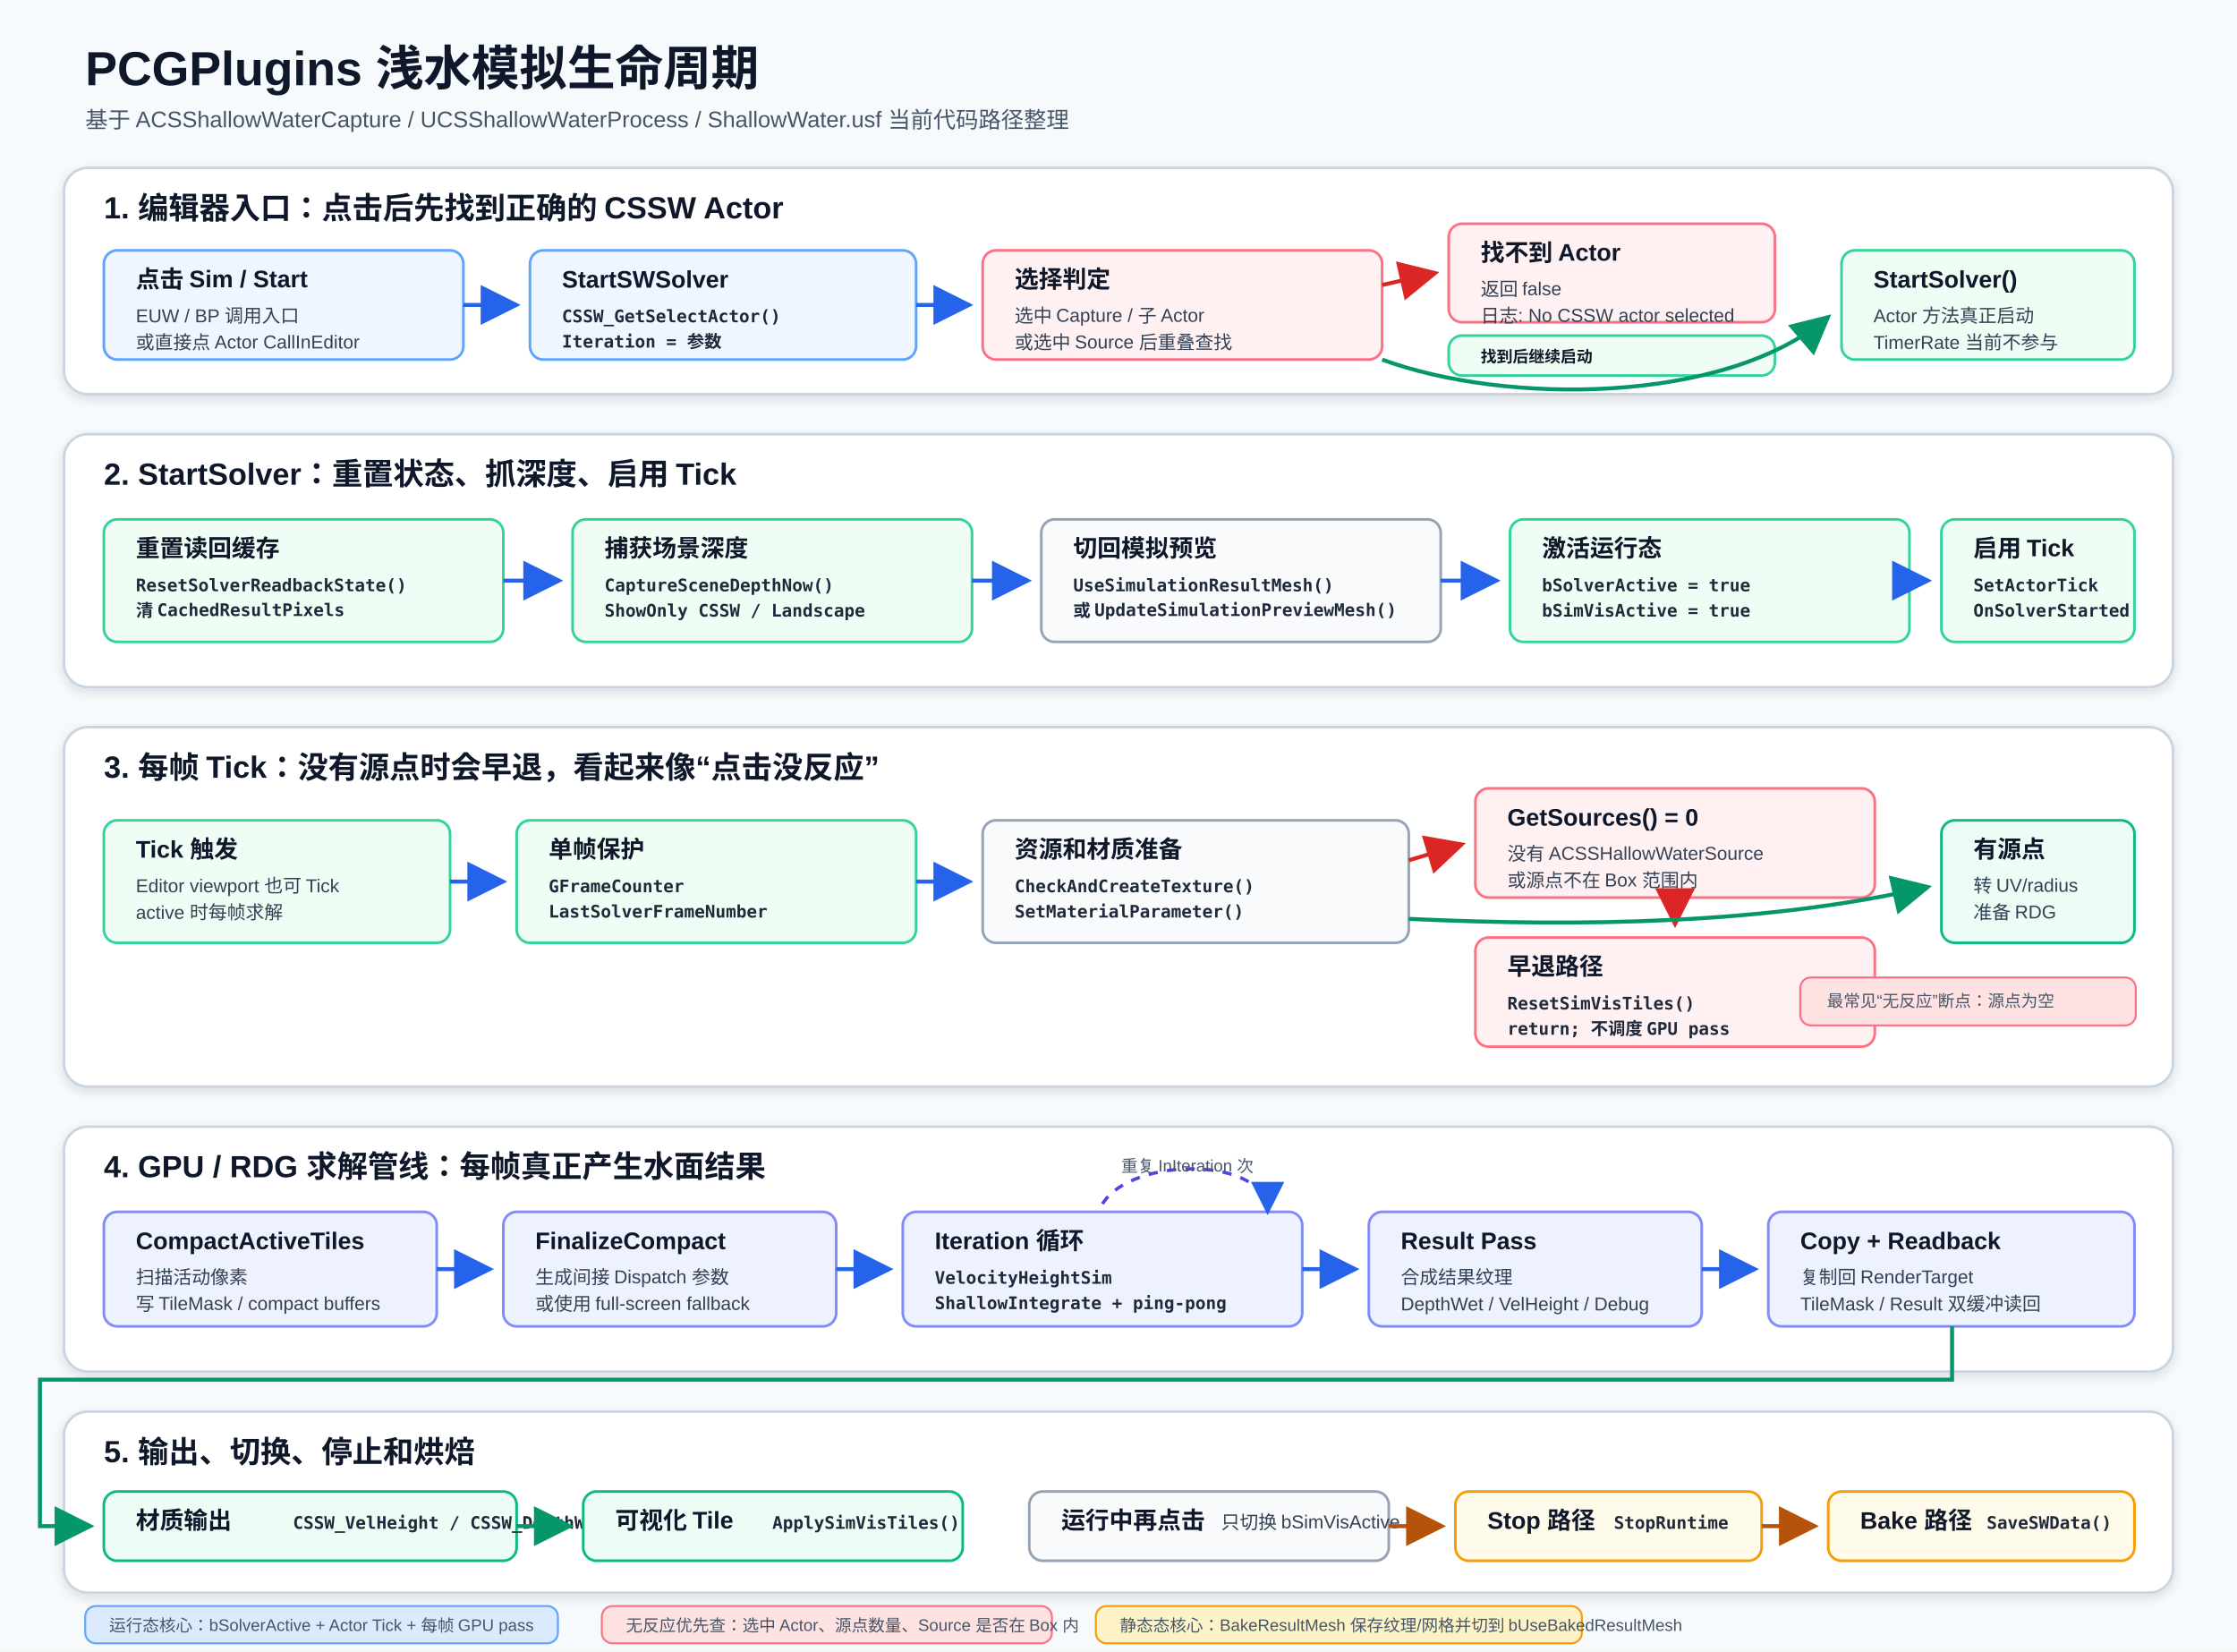
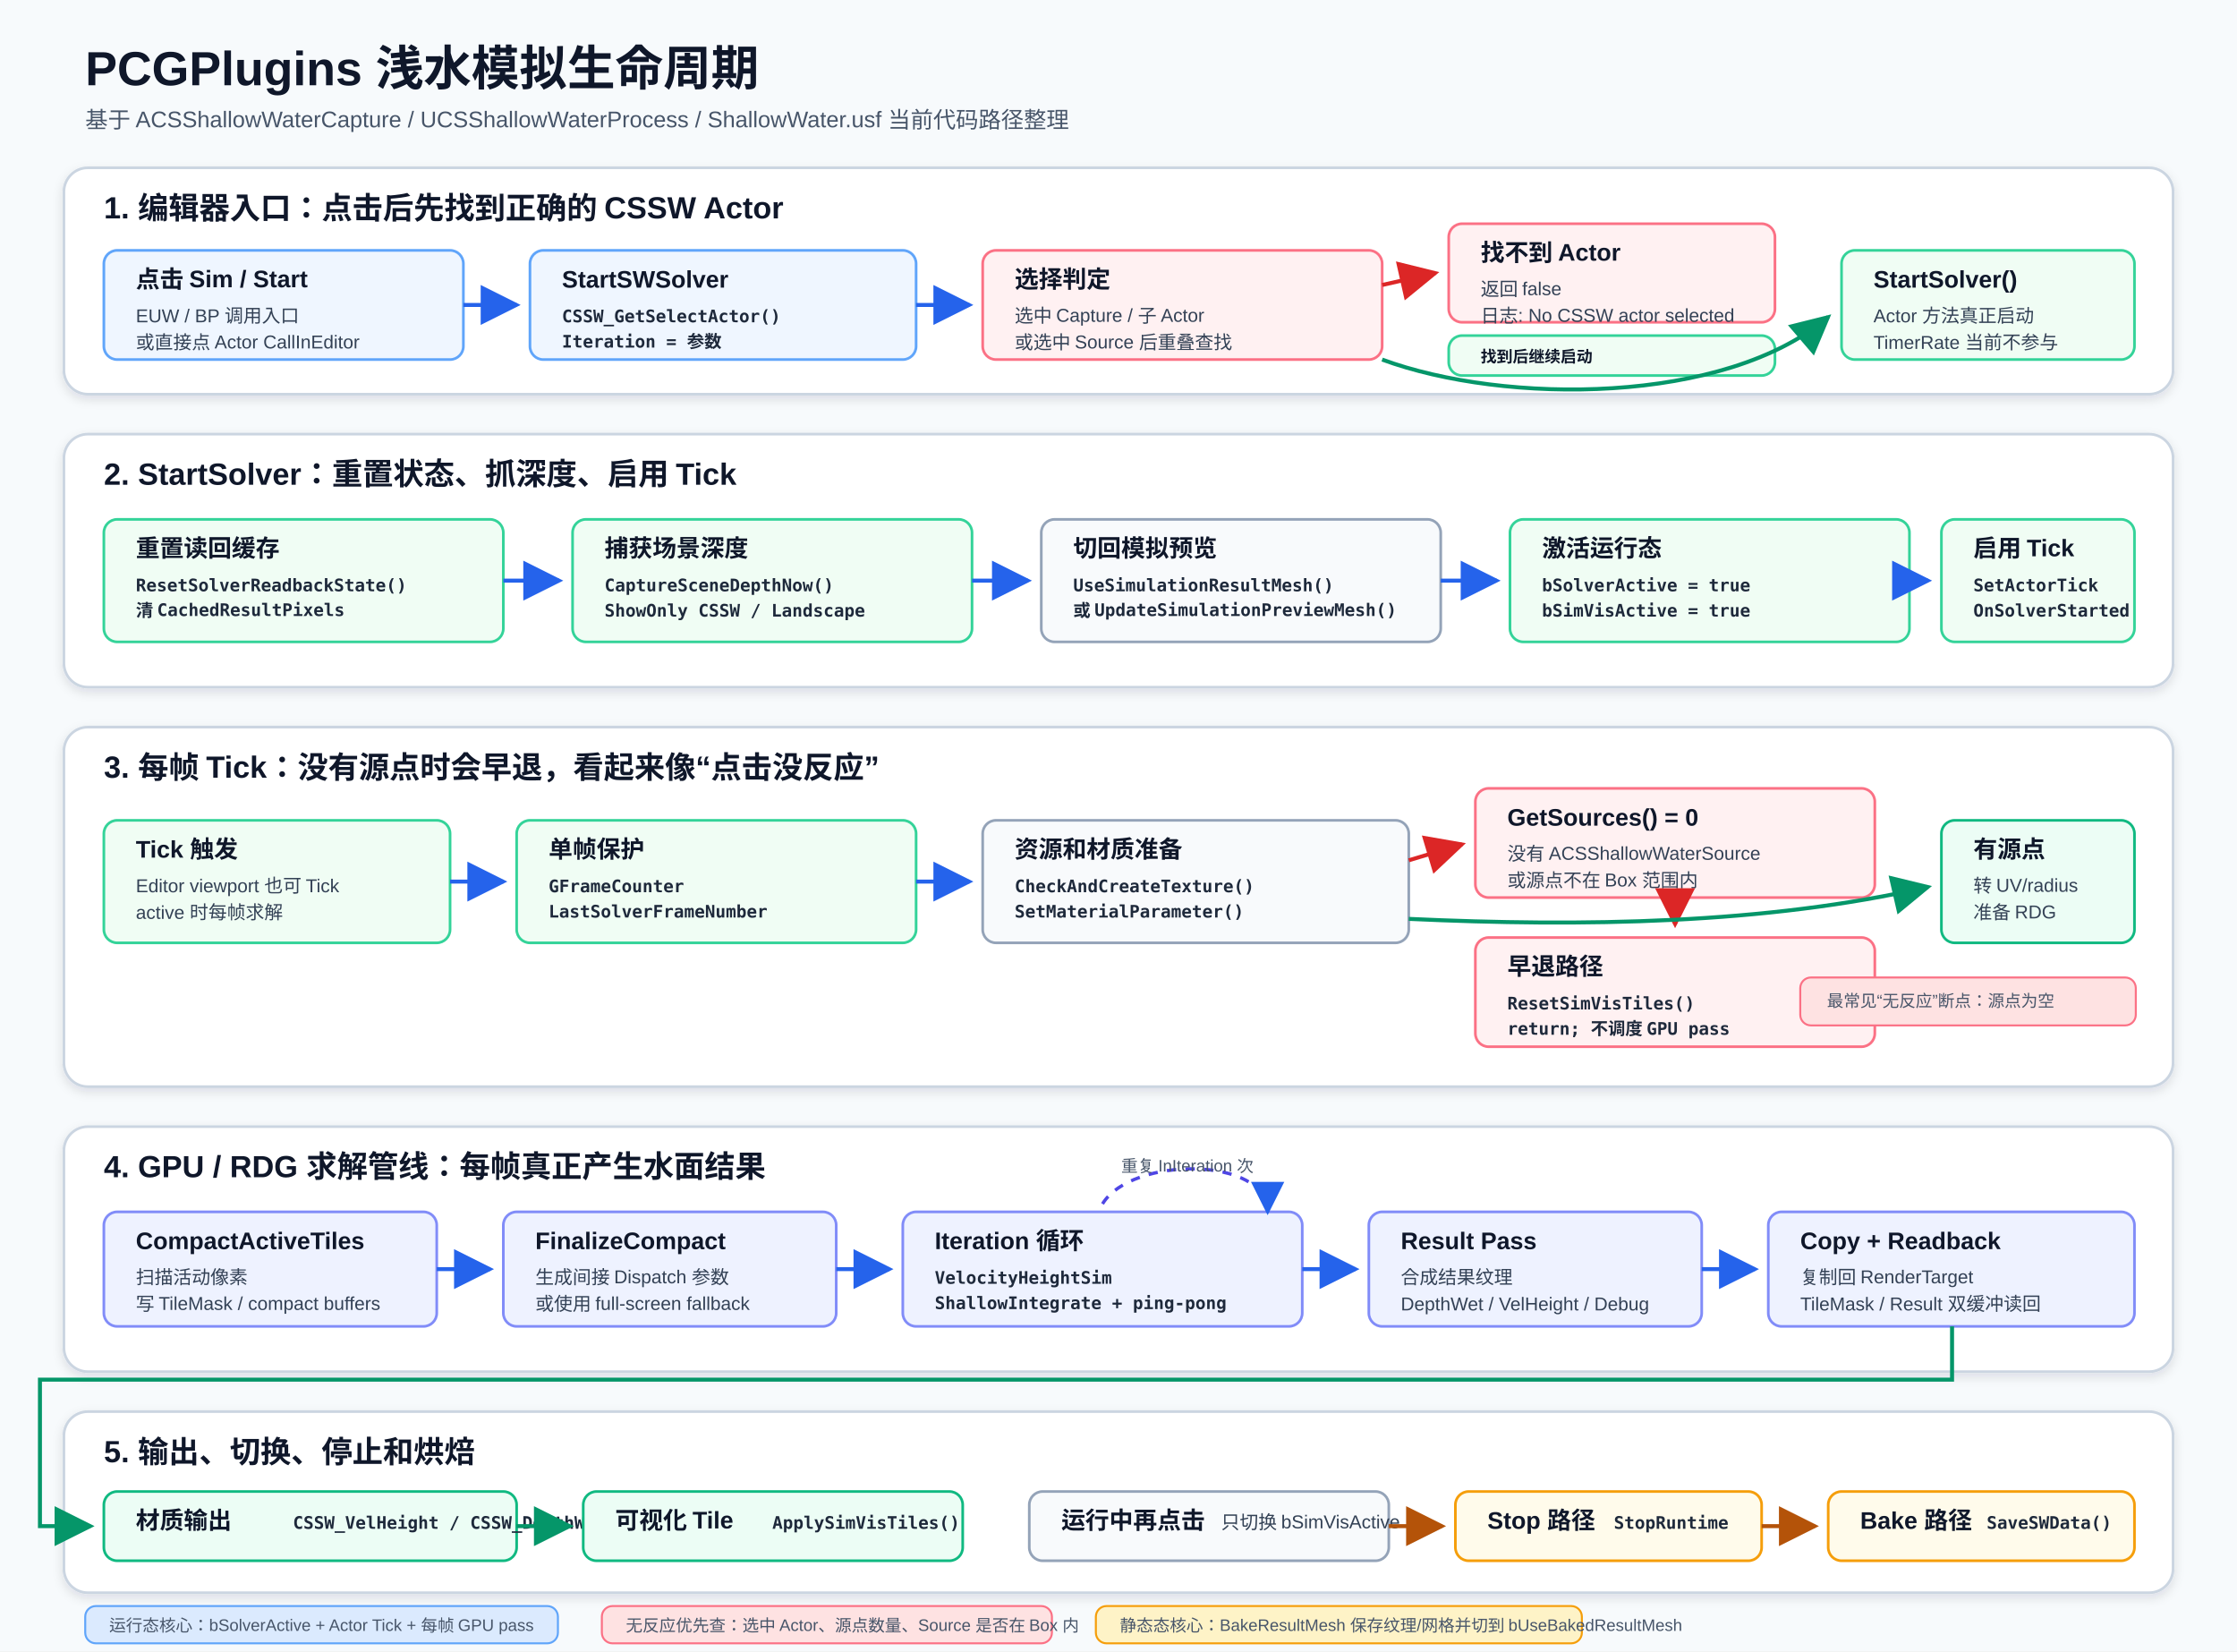
<svg xmlns="http://www.w3.org/2000/svg" width="1680" height="1240" viewBox="0 0 1680 1240" role="img" aria-labelledby="title desc">
  <defs>
    <marker id="arrow-blue" markerWidth="12" markerHeight="12" refX="10" refY="6" orient="auto" markerUnits="strokeWidth">
      <path d="M 1 1 L 11 6 L 1 11 Z" fill="#2563eb" />
    </marker>
    <marker id="arrow-green" markerWidth="12" markerHeight="12" refX="10" refY="6" orient="auto" markerUnits="strokeWidth">
      <path d="M 1 1 L 11 6 L 1 11 Z" fill="#059669" />
    </marker>
    <marker id="arrow-amber" markerWidth="12" markerHeight="12" refX="10" refY="6" orient="auto" markerUnits="strokeWidth">
      <path d="M 1 1 L 11 6 L 1 11 Z" fill="#b45309" />
    </marker>
    <marker id="arrow-red" markerWidth="12" markerHeight="12" refX="10" refY="6" orient="auto" markerUnits="strokeWidth">
      <path d="M 1 1 L 11 6 L 1 11 Z" fill="#dc2626" />
    </marker>
    <filter id="shadow" x="-8%" y="-12%" width="116%" height="124%">
      <feDropShadow dx="0" dy="3" stdDeviation="4" flood-color="#0f172a" flood-opacity="0.12" />
    </filter>
    <style>
      .bg { fill: #f7fafc; }
      .lane { fill: #ffffff; stroke: #cbd5e1; stroke-width: 2; filter: url(#shadow); }
      .lane-title { font: 700 23px "Microsoft YaHei", "Segoe UI", Arial, sans-serif; fill: #0f172a; }
      .title { font: 800 36px "Microsoft YaHei", "Segoe UI", Arial, sans-serif; fill: #0f172a; }
      .subtitle { font: 400 17px "Microsoft YaHei", "Segoe UI", Arial, sans-serif; fill: #475569; }
      .card-title { font: 700 18px "Microsoft YaHei", "Segoe UI", Arial, sans-serif; fill: #0f172a; }
      .card-text { font: 400 14px "Microsoft YaHei", "Segoe UI", Arial, sans-serif; fill: #334155; }
      .small { font: 400 12.5px "Microsoft YaHei", "Segoe UI", Arial, sans-serif; fill: #475569; }
      .code { font: 600 13px Consolas, "SFMono-Regular", monospace; fill: #1e293b; }
      .tag { font: 700 12px "Microsoft YaHei", "Segoe UI", Arial, sans-serif; fill: #0f172a; }
      .entry { fill: #eff6ff; stroke: #60a5fa; }
      .state { fill: #f0fdf4; stroke: #34d399; }
      .gpu { fill: #eef2ff; stroke: #818cf8; }
      .output { fill: #ecfdf5; stroke: #10b981; }
      .bake { fill: #fffbeb; stroke: #f59e0b; }
      .guard { fill: #fff1f2; stroke: #fb7185; }
      .neutral { fill: #f8fafc; stroke: #94a3b8; }
      .card { stroke-width: 2; rx: 10; }
      .line-blue { fill: none; stroke: #2563eb; stroke-width: 3; marker-end: url(#arrow-blue); }
      .line-green { fill: none; stroke: #059669; stroke-width: 3; marker-end: url(#arrow-green); }
      .line-amber { fill: none; stroke: #b45309; stroke-width: 3; marker-end: url(#arrow-amber); }
      .line-red { fill: none; stroke: #dc2626; stroke-width: 3; marker-end: url(#arrow-red); }
      .line-dash { fill: none; stroke: #64748b; stroke-width: 2.5; stroke-dasharray: 8 8; marker-end: url(#arrow-blue); }
      .loop { fill: none; stroke: #4f46e5; stroke-width: 2.5; stroke-dasharray: 7 7; marker-end: url(#arrow-blue); }
      .label-blue { fill: #dbeafe; stroke: #60a5fa; stroke-width: 1.5; rx: 8; }
      .label-green { fill: #dcfce7; stroke: #34d399; stroke-width: 1.5; rx: 8; }
      .label-amber { fill: #fef3c7; stroke: #f59e0b; stroke-width: 1.5; rx: 8; }
      .label-red { fill: #fee2e2; stroke: #fb7185; stroke-width: 1.5; rx: 8; }
      .note { fill: #ffffff; stroke: #cbd5e1; stroke-width: 1.5; rx: 10; }
    </style>
  </defs>
  <rect class="bg" x="0" y="0" width="1680" height="1240" />
  <text class="title" x="64" y="64">PCGPlugins 浅水模拟生命周期</text>
  <text class="subtitle" x="64" y="96">基于 ACSShallowWaterCapture / UCSShallowWaterProcess / ShallowWater.usf 当前代码路径整理</text>
  <rect class="lane" x="48" y="126" width="1584" height="170" rx="18" />
  <text class="lane-title" x="78" y="164">1. 编辑器入口：点击后先找到正确的 CSSW Actor</text>
  <rect class="card entry" x="78" y="188" width="270" height="82" />
  <text class="card-title" x="102" y="216">点击 Sim / Start</text>
  <text class="card-text" x="102" y="242">
    <tspan x="102" dy="0">EUW / BP 调用入口</tspan>
    <tspan x="102" dy="20">或直接点 Actor CallInEditor</tspan>
  </text>
  <rect class="card entry" x="398" y="188" width="290" height="82" />
  <text class="card-title" x="422" y="216">StartSWSolver</text>
  <text class="code" x="422" y="242">
    <tspan x="422" dy="0">CSSW_GetSelectActor()</tspan>
    <tspan x="422" dy="19">Iteration = 参数</tspan>
  </text>
  <rect class="card guard" x="738" y="188" width="300" height="82" />
  <text class="card-title" x="762" y="216">选择判定</text>
  <text class="card-text" x="762" y="242">
    <tspan x="762" dy="0">选中 Capture / 子 Actor</tspan>
    <tspan x="762" dy="20">或选中 Source 后重叠查找</tspan>
  </text>
  <rect class="card guard" x="1088" y="168" width="245" height="74" />
  <text class="card-title" x="1112" y="196">找不到 Actor</text>
  <text class="card-text" x="1112" y="222">
    <tspan x="1112" dy="0">返回 false</tspan>
    <tspan x="1112" dy="20">日志: No CSSW actor selected</tspan>
  </text>
  <rect class="card state" x="1088" y="252" width="245" height="30" />
  <text class="tag" x="1112" y="272">找到后继续启动</text>
  <rect class="card state" x="1383" y="188" width="220" height="82" />
  <text class="card-title" x="1407" y="216">StartSolver()</text>
  <text class="card-text" x="1407" y="242">
    <tspan x="1407" dy="0">Actor 方法真正启动</tspan>
    <tspan x="1407" dy="20">TimerRate 当前不参与</tspan>
  </text>
  <path class="line-blue" d="M 348 229 L 388 229" />
  <path class="line-blue" d="M 688 229 L 728 229" />
  <path class="line-red" d="M 1038 214 L 1078 205" />
  <path class="line-green" d="M 1038 270 C 1130 304 1296 304 1373 238" />
  <rect class="lane" x="48" y="326" width="1584" height="190" rx="18" />
  <text class="lane-title" x="78" y="364">2. StartSolver：重置状态、抓深度、启用 Tick</text>
  <rect class="card state" x="78" y="390" width="300" height="92" />
  <text class="card-title" x="102" y="418">重置读回缓存</text>
  <text class="code" x="102" y="444">
    <tspan x="102" dy="0">ResetSolverReadbackState()</tspan>
    <tspan x="102" dy="19">清 CachedResultPixels</tspan>
  </text>
  <rect class="card state" x="430" y="390" width="300" height="92" />
  <text class="card-title" x="454" y="418">捕获场景深度</text>
  <text class="code" x="454" y="444">
    <tspan x="454" dy="0">CaptureSceneDepthNow()</tspan>
    <tspan x="454" dy="19">ShowOnly CSSW / Landscape</tspan>
  </text>
  <rect class="card neutral" x="782" y="390" width="300" height="92" />
  <text class="card-title" x="806" y="418">切回模拟预览</text>
  <text class="code" x="806" y="444">
    <tspan x="806" dy="0">UseSimulationResultMesh()</tspan>
    <tspan x="806" dy="19">或 UpdateSimulationPreviewMesh()</tspan>
  </text>
  <rect class="card state" x="1134" y="390" width="300" height="92" />
  <text class="card-title" x="1158" y="418">激活运行态</text>
  <text class="code" x="1158" y="444">
    <tspan x="1158" dy="0">bSolverActive = true</tspan>
    <tspan x="1158" dy="19">bSimVisActive = true</tspan>
  </text>
  <rect class="card state" x="1458" y="390" width="145" height="92" />
  <text class="card-title" x="1482" y="418">启用 Tick</text>
  <text class="code" x="1482" y="444">
    <tspan x="1482" dy="0">SetActorTick</tspan>
    <tspan x="1482" dy="19">OnSolverStarted</tspan>
  </text>
  <path class="line-blue" d="M 378 436 L 420 436" />
  <path class="line-blue" d="M 730 436 L 772 436" />
  <path class="line-blue" d="M 1082 436 L 1124 436" />
  <path class="line-blue" d="M 1434 436 L 1448 436" />
  <rect class="lane" x="48" y="546" width="1584" height="270" rx="18" />
  <text class="lane-title" x="78" y="584">3. 每帧 Tick：没有源点时会早退，看起来像“点击没反应”</text>
  <rect class="card state" x="78" y="616" width="260" height="92" />
  <text class="card-title" x="102" y="644">Tick 触发</text>
  <text class="card-text" x="102" y="670">
    <tspan x="102" dy="0">Editor viewport 也可 Tick</tspan>
    <tspan x="102" dy="20">active 时每帧求解</tspan>
  </text>
  <rect class="card state" x="388" y="616" width="300" height="92" />
  <text class="card-title" x="412" y="644">单帧保护</text>
  <text class="code" x="412" y="670">
    <tspan x="412" dy="0">GFrameCounter</tspan>
    <tspan x="412" dy="19">LastSolverFrameNumber</tspan>
  </text>
  <rect class="card neutral" x="738" y="616" width="320" height="92" />
  <text class="card-title" x="762" y="644">资源和材质准备</text>
  <text class="code" x="762" y="670">
    <tspan x="762" dy="0">CheckAndCreateTexture()</tspan>
    <tspan x="762" dy="19">SetMaterialParameter()</tspan>
  </text>
  <rect class="card guard" x="1108" y="592" width="300" height="82" />
  <text class="card-title" x="1132" y="620">GetSources() = 0</text>
  <text class="card-text" x="1132" y="646">
-     <tspan x="1132" dy="0">没有 ACSSHallowWaterSource</tspan>
+     <tspan x="1132" dy="0">没有 ACSShallowWaterSource</tspan>
    <tspan x="1132" dy="20">或源点不在 Box 范围内</tspan>
  </text>
  <rect class="card guard" x="1108" y="704" width="300" height="82" />
  <text class="card-title" x="1132" y="732">早退路径</text>
  <text class="code" x="1132" y="758">
    <tspan x="1132" dy="0">ResetSimVisTiles()</tspan>
    <tspan x="1132" dy="19">return; 不调度 GPU pass</tspan>
  </text>
  <rect class="card output" x="1458" y="616" width="145" height="92" />
  <text class="card-title" x="1482" y="644">有源点</text>
  <text class="card-text" x="1482" y="670">
    <tspan x="1482" dy="0">转 UV/radius</tspan>
    <tspan x="1482" dy="20">准备 RDG</tspan>
  </text>
  <rect class="label-red" x="1352" y="734" width="252" height="36" />
  <text class="small" x="1372" y="756">最常见“无反应”断点：源点为空</text>
  <path class="line-blue" d="M 338 662 L 378 662" />
  <path class="line-blue" d="M 688 662 L 728 662" />
  <path class="line-red" d="M 1058 646 L 1098 634" />
  <path class="line-red" d="M 1258 674 L 1258 694" />
  <path class="line-green" d="M 1058 690 C 1188 696 1326 694 1448 666" />
  <rect class="lane" x="48" y="846" width="1584" height="184" rx="18" />
  <text class="lane-title" x="78" y="884">4. GPU / RDG 求解管线：每帧真正产生水面结果</text>
  <rect class="card gpu" x="78" y="910" width="250" height="86" />
  <text class="card-title" x="102" y="938">CompactActiveTiles</text>
  <text class="card-text" x="102" y="964">
    <tspan x="102" dy="0">扫描活动像素</tspan>
    <tspan x="102" dy="20">写 TileMask / compact buffers</tspan>
  </text>
  <rect class="card gpu" x="378" y="910" width="250" height="86" />
  <text class="card-title" x="402" y="938">FinalizeCompact</text>
  <text class="card-text" x="402" y="964">
    <tspan x="402" dy="0">生成间接 Dispatch 参数</tspan>
    <tspan x="402" dy="20">或使用 full-screen fallback</tspan>
  </text>
  <rect class="card gpu" x="678" y="910" width="300" height="86" />
  <text class="card-title" x="702" y="938">Iteration 循环</text>
  <text class="code" x="702" y="964">
    <tspan x="702" dy="0">VelocityHeightSim</tspan>
    <tspan x="702" dy="19">ShallowIntegrate + ping-pong</tspan>
  </text>
  <rect class="card gpu" x="1028" y="910" width="250" height="86" />
  <text class="card-title" x="1052" y="938">Result Pass</text>
  <text class="card-text" x="1052" y="964">
    <tspan x="1052" dy="0">合成结果纹理</tspan>
    <tspan x="1052" dy="20">DepthWet / VelHeight / Debug</tspan>
  </text>
  <rect class="card gpu" x="1328" y="910" width="275" height="86" />
  <text class="card-title" x="1352" y="938">Copy + Readback</text>
  <text class="card-text" x="1352" y="964">
    <tspan x="1352" dy="0">复制回 RenderTarget</tspan>
    <tspan x="1352" dy="20">TileMask / Result 双缓冲读回</tspan>
  </text>
  <path class="line-blue" d="M 328 953 L 368 953" />
  <path class="line-blue" d="M 628 953 L 668 953" />
  <path class="line-blue" d="M 978 953 L 1018 953" />
  <path class="line-blue" d="M 1278 953 L 1318 953" />
  <path class="loop" d="M 828 904 C 850 868 952 868 952 910" />
  <text class="small" x="842" y="880">重复 InIteration 次</text>
  <rect class="lane" x="48" y="1060" width="1584" height="136" rx="18" />
  <text class="lane-title" x="78" y="1098">5. 输出、切换、停止和烘焙</text>
  <rect class="card output" x="78" y="1120" width="310" height="52" />
  <text class="card-title" x="102" y="1148">材质输出</text>
  <text class="code" x="220" y="1148">CSSW_VelHeight / CSSW_DepthWet</text>
  <rect class="card output" x="438" y="1120" width="285" height="52" />
  <text class="card-title" x="462" y="1148">可视化 Tile</text>
  <text class="code" x="580" y="1148">ApplySimVisTiles()</text>
  <rect class="card neutral" x="773" y="1120" width="270" height="52" />
  <text class="card-title" x="797" y="1148">运行中再点击</text>
  <text class="card-text" x="917" y="1148">只切换 bSimVisActive</text>
  <rect class="card bake" x="1093" y="1120" width="230" height="52" />
  <text class="card-title" x="1117" y="1148">Stop 路径</text>
  <text class="code" x="1212" y="1148">StopRuntime</text>
  <rect class="card bake" x="1373" y="1120" width="230" height="52" />
  <text class="card-title" x="1397" y="1148">Bake 路径</text>
  <text class="code" x="1492" y="1148">SaveSWData()</text>
  <path class="line-green" d="M 1466 996 L 1466 1036 L 30 1036 L 30 1146 L 68 1146" />
  <path class="line-green" d="M 388 1146 L 428 1146" />
  <path class="line-amber" d="M 1043 1146 L 1083 1146" />
  <path class="line-amber" d="M 1323 1146 L 1363 1146" />
  <rect class="note" x="64" y="1210" width="455" height="0" />
  <rect class="label-blue" x="64" y="1206" width="355" height="28" />
  <text class="small" x="82" y="1225">运行态核心：bSolverActive + Actor Tick + 每帧 GPU pass</text>
  <rect class="label-red" x="452" y="1206" width="338" height="28" />
  <text class="small" x="470" y="1225">无反应优先查：选中 Actor、源点数量、Source 是否在 Box 内</text>
  <rect class="label-amber" x="823" y="1206" width="365" height="28" />
  <text class="small" x="841" y="1225">静态态核心：BakeResultMesh 保存纹理/网格并切到 bUseBakedResultMesh</text>
</svg>
